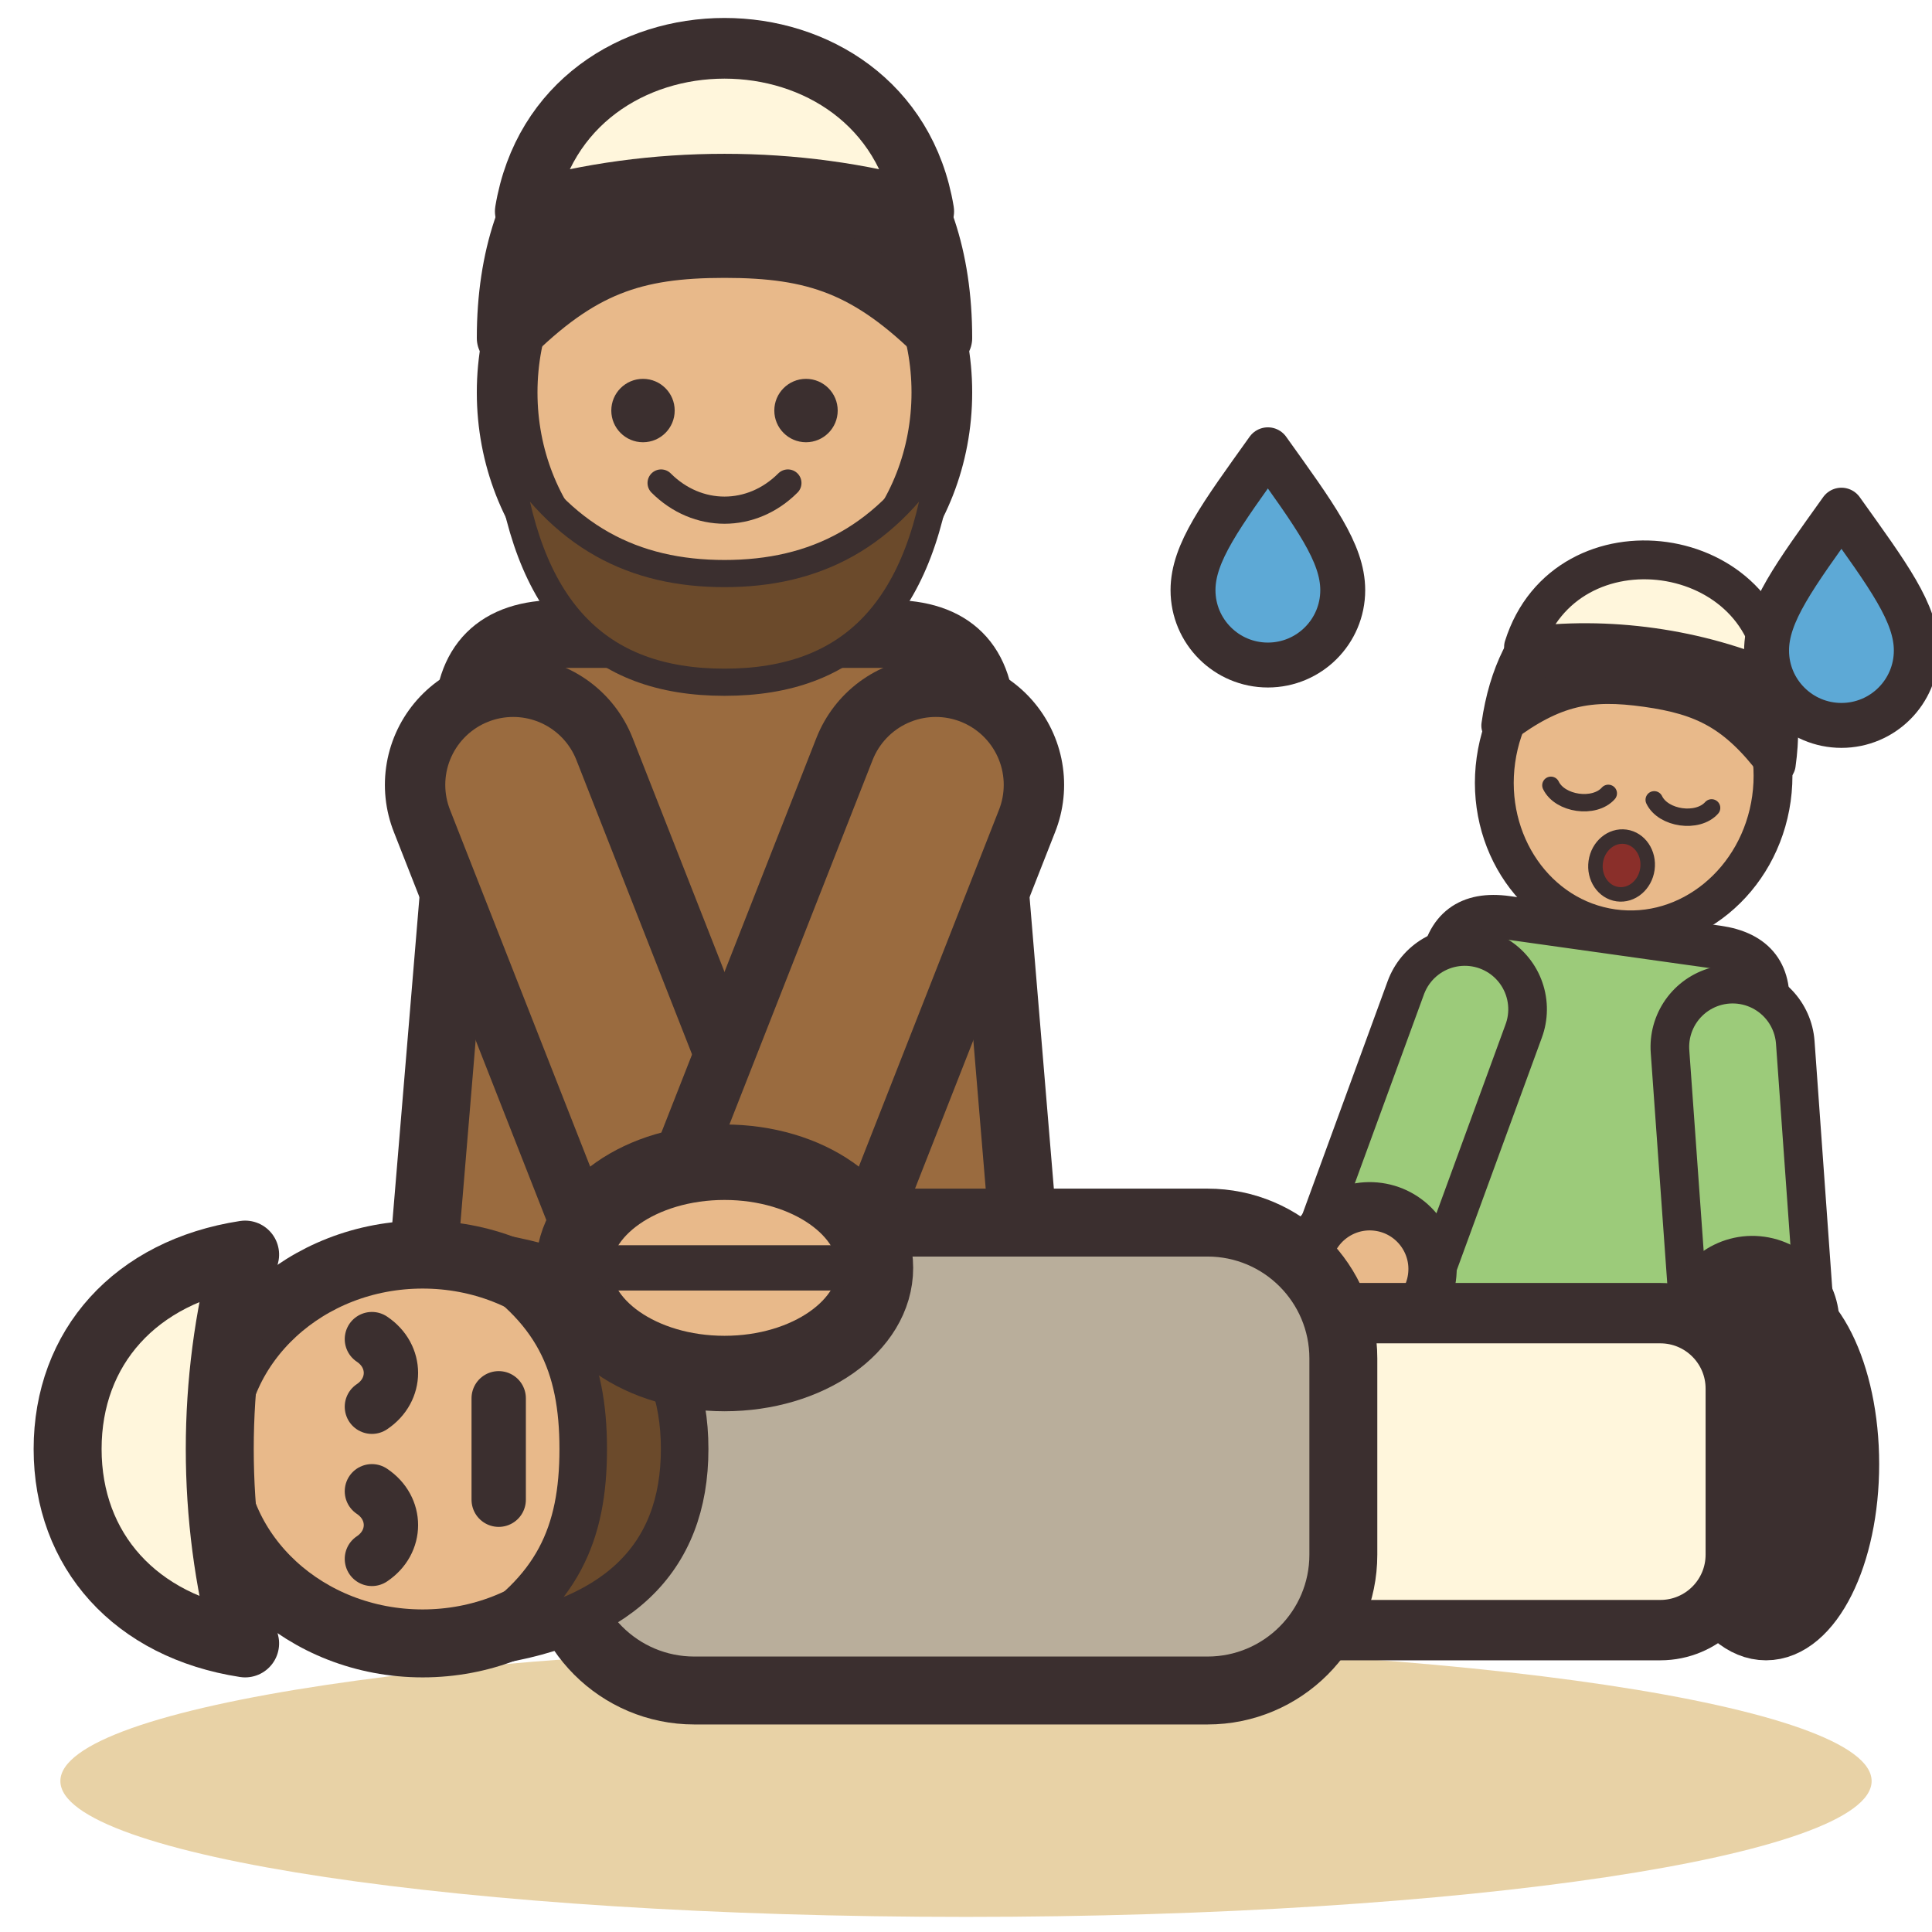
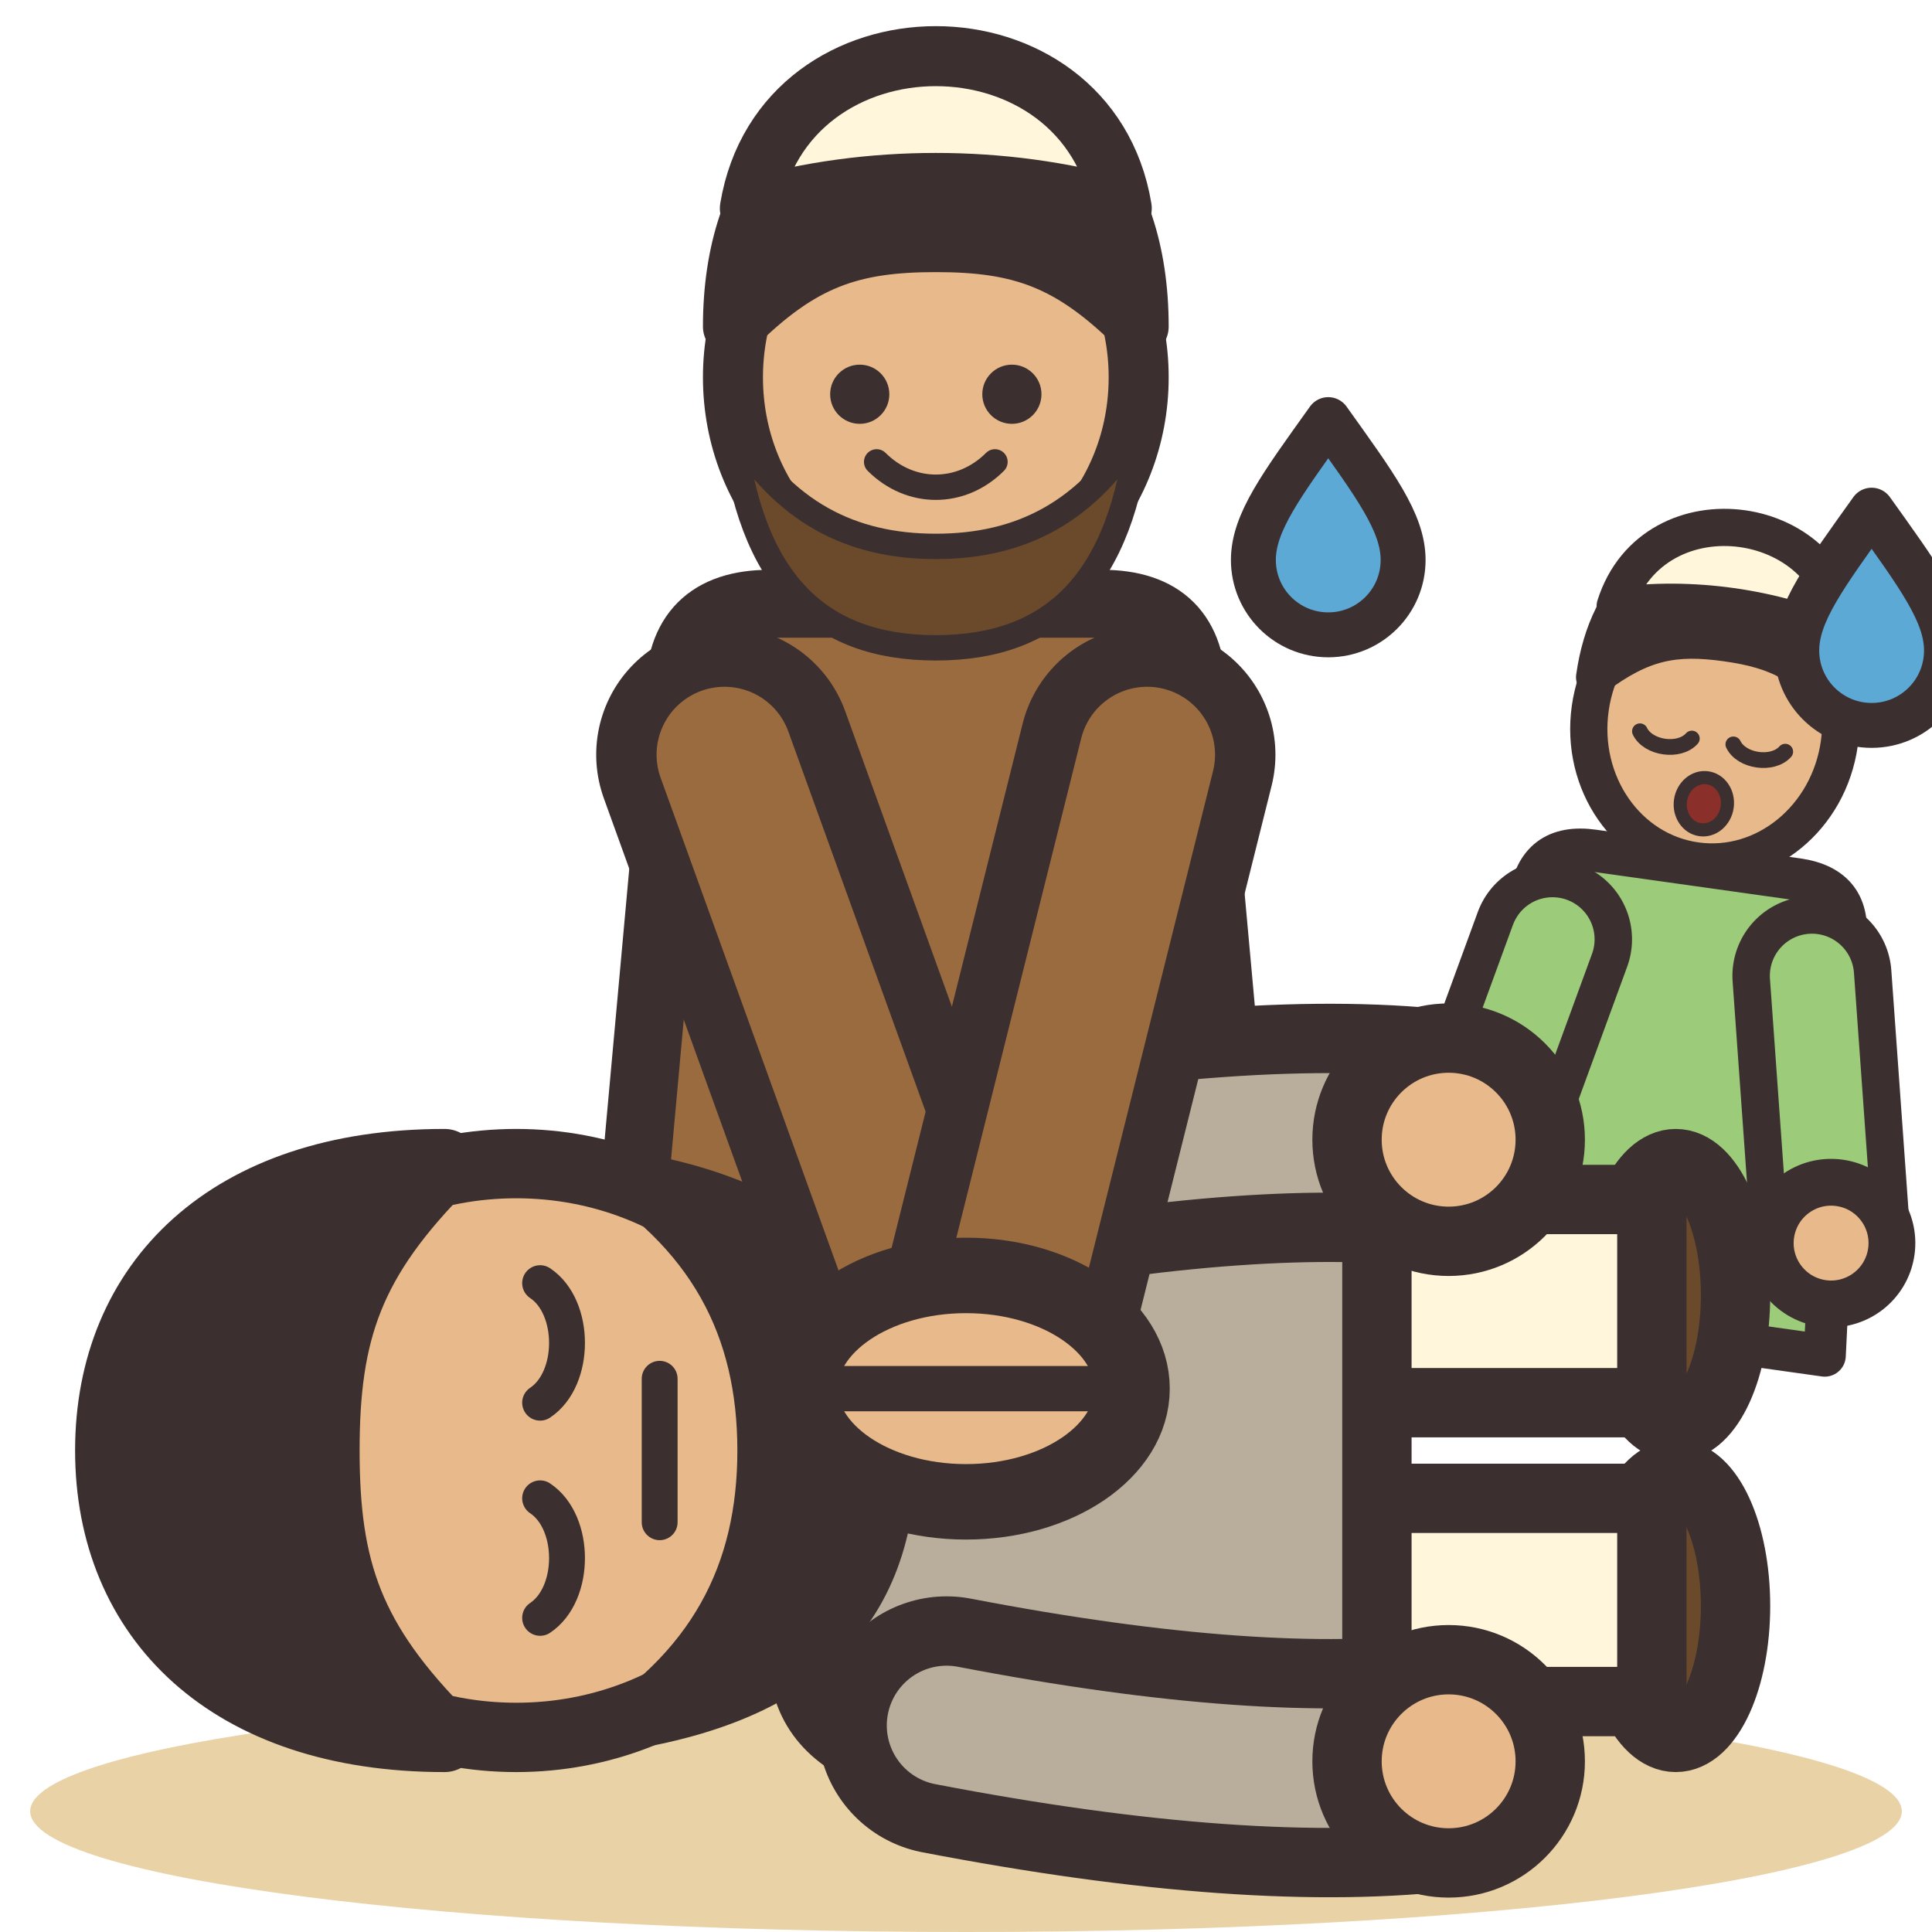
<svg xmlns="http://www.w3.org/2000/svg" viewBox="0 0 128 128">
-   <ellipse cx="64" cy="118" rx="60" ry="9" fill="#e8d2a6" />
-   <g transform="translate(102 96) rotate(8) scale(.64) translate(-54 -96)">
+   <ellipse cx="64" cy="120" rx="62" ry="8" fill="#e8d2a6" />
+   <g transform="translate(108 88) rotate(8) scale(.62) translate(-66 -90)">
    <g transform="translate(0 0)" stroke="#3b2f2f" stroke-width="4.5" stroke-linejoin="round" stroke-linecap="round">
-       <path d="M37 48q0 -6 6 -6h22q6 0 6 6L75 96H33z" fill="#9ccb7a" />
+       <path d="M49 46q0 -6 6 -6h22q6 0 6 6L87 90H45z" fill="#9ccb7a" />
    </g>
-     <g transform="translate(54 26) scale(.6)" stroke="#3b2f2f" stroke-width="6.7" stroke-linejoin="round" stroke-linecap="round">
+     <g transform="translate(66 25) scale(.56)" stroke="#3b2f2f" stroke-width="7.1" stroke-linejoin="round" stroke-linecap="round">
      <ellipse cx="0" cy="0" rx="24" ry="26" fill="#e8b98a" />
      <path d="M-24 -6c0-18 10-28 24-28s24 10 24 28c-8-8-14-10-24-10s-16 2-24 10z" fill="#3b2f2f" />
      <path d="M-22 -20c2-12 12-18 22-18s20 6 22 18c-14-4-30-4-44 0z" fill="#fff6dc" />
      <path d="M-14 3c2 3 8 3 10 0M4 3c2 3 8 3 10 0" fill="none" stroke-width="3" />
      <ellipse cx="0" cy="15" rx="4.5" ry="5" fill="#8a2f2a" stroke-width="2.5" />
    </g>
    <g stroke="#3b2f2f" stroke-width="5" stroke-linejoin="round" stroke-linecap="round">
-       <path d="M40 52L34 80" fill="none" stroke-width="17" />
-       <path d="M40 52L34 80" fill="none" stroke-width="9" stroke="#9ccb7a" />
-       <circle cx="34" cy="80" r="6.5" fill="#e8b98a" />
-       <path d="M68 52L74 80" fill="none" stroke-width="17" />
-       <path d="M68 52L74 80" fill="none" stroke-width="9" stroke="#9ccb7a" />
-       <circle cx="74" cy="80" r="6.5" fill="#e8b98a" />
+       <path d="M52 50L46 78" fill="none" stroke-width="17" />
+       <path d="M52 50L46 78" fill="none" stroke-width="9" stroke="#9ccb7a" />
+       <circle cx="46" cy="78" r="6.5" fill="#e8b98a" />
+       <path d="M80 50L86 78" fill="none" stroke-width="17" />
+       <path d="M80 50L86 78" fill="none" stroke-width="9" stroke="#9ccb7a" />
+       <circle cx="86" cy="78" r="6.5" fill="#e8b98a" />
    </g>
  </g>
-   <path transform="translate(84 36) scale(0.62)" d="M0 -10C5 -3 8 1 8 5a8 8 0 0 1 -16 0C-8 1 -5 -3 0 -10z" fill="#5da9d6" stroke="#3b2f2f" stroke-width="4.8" stroke-linejoin="round" />
-   <path transform="translate(122 40) scale(0.62)" d="M0 -10C5 -3 8 1 8 5a8 8 0 0 1 -16 0C-8 1 -5 -3 0 -10z" fill="#5da9d6" stroke="#3b2f2f" stroke-width="4.8" stroke-linejoin="round" />
-   <g transform="translate(-6 0)" stroke="#3b2f2f" stroke-width="4.5" stroke-linejoin="round" stroke-linecap="round">
-     <path d="M37 48q0 -6 6 -6h22q6 0 6 6L75 96H33z" fill="#9a6b3f" />
+   <path transform="translate(88 34) scale(0.62)" d="M0 -10C5 -3 8 1 8 5a8 8 0 0 1 -16 0C-8 1 -5 -3 0 -10z" fill="#5da9d6" stroke="#3b2f2f" stroke-width="4.8" stroke-linejoin="round" />
+   <path transform="translate(124 40) scale(0.62)" d="M0 -10C5 -3 8 1 8 5a8 8 0 0 1 -16 0C-8 1 -5 -3 0 -10z" fill="#5da9d6" stroke="#3b2f2f" stroke-width="4.8" stroke-linejoin="round" />
+   <g transform="translate(-4 0)" stroke="#3b2f2f" stroke-width="4.5" stroke-linejoin="round" stroke-linecap="round">
+     <path d="M49 46q0 -6 6 -6h22q6 0 6 6L87 90H45z" fill="#9a6b3f" />
  </g>
-   <g transform="translate(48 26) scale(.6)" stroke="#3b2f2f" stroke-width="6.7" stroke-linejoin="round" stroke-linecap="round">
+   <g transform="translate(62 25) scale(.56)" stroke="#3b2f2f" stroke-width="7.1" stroke-linejoin="round" stroke-linecap="round">
    <ellipse cx="0" cy="0" rx="24" ry="26" fill="#e8b98a" />
    <path d="M-24 6c2 18 10 26 24 26s22-8 24-26c-6 10-14 14-24 14s-18-4-24-14z" fill="#6b4a2b" stroke-width="3" />
    <path d="M-24 -6c0-18 10-28 24-28s24 10 24 28c-8-8-14-10-24-10s-16 2-24 10z" fill="#3b2f2f" />
    <path d="M-22 -20c2-12 12-18 22-18s20 6 22 18c-14-4-30-4-44 0z" fill="#fff6dc" />
    <circle cx="-9" cy="2" r="3.5" fill="#3b2f2f" stroke="none" />
    <circle cx="9" cy="2" r="3.5" fill="#3b2f2f" stroke="none" />
    <path d="M-7 10c4 4 10 4 14 0" fill="none" stroke-width="3" />
  </g>
-   <g transform="translate(5 116)">
-     <g stroke="#3b2f2f" stroke-width="4" stroke-linejoin="round" stroke-linecap="round">
-       <ellipse cx="112" cy="-19" rx="5.5" ry="11" fill="#3b2f2f" />
+   <g transform="translate(113.4 96.1) rotate(-90) scale(0.792)" stroke="#3b2f2f" stroke-width="5.8" stroke-linejoin="round" stroke-linecap="round">
+     <ellipse cx="-13" cy="-3" rx="11" ry="5" fill="#6b4a2b" />
+     <ellipse cx="13" cy="-3" rx="11" ry="5" fill="#6b4a2b" />
+     <rect x="-21" y="-36" width="17" height="31" rx="0" fill="#fff6dc" />
+     <rect x="4" y="-36" width="17" height="31" rx="0" fill="#fff6dc" />
+     <path d="M-17 -76C-26 -76 -27 -66 -28 -56L-33 -28H33L28 -56C27 -66 26 -76 17 -76z" fill="#b9ae9b" />
+     <path d="M-8 -76l8 12 8-12" fill="#fff6dc" />
+     <g transform="translate(0 -100) rotate(0)">
+       <ellipse cx="0" cy="0" rx="24" ry="26" fill="#e8b98a" />
+       <path d="M-24 6c2 18 10 26 24 26s22-8 24-26c-6 10-14 14-24 14s-18-4-24-14z" fill="#3b2f2f" stroke-width="3" />
+       <path d="M-24 -6c0-18 10-28 24-28s24 10 24 28c-8-8-14-10-24-10s-16 2-24 10z" fill="#3b2f2f" />
+       <path d="M-14 2c2 3 8 3 10 0M4 2c2 3 8 3 10 0" fill="none" stroke-width="3" />
+       <path d="M-6 12h12" fill="none" stroke-width="3" />
    </g>
-     <g stroke="#3b2f2f" stroke-width="4" stroke-linejoin="round" stroke-linecap="round">
-       <rect x="72" y="-29" width="38" height="21" rx="5" fill="#fff6dc" />
-     </g>
-     <g stroke="#3b2f2f" stroke-width="4.5" stroke-linejoin="round" stroke-linecap="round">
-       <rect x="32" y="-35" width="52" height="31" rx="9" fill="#b9ae9b" />
-     </g>
-     <g transform="translate(23 -20) rotate(-90) scale(0.560) translate(-64 -58)" stroke="#3b2f2f" stroke-width="8.04" stroke-linejoin="round" stroke-linecap="round">
-       <ellipse cx="64" cy="58" rx="23" ry="25" fill="#e8b98a" />
-       <path d="M41 64c2 17 10 25 23 25s21-8 23-25c-6 10-13 13-23 13s-17-3-23-13z" fill="#6b4a2b" stroke-width="5.625" />
-       <path d="M41 37c2-13 11-21 23-21s21 8 23 21c-15-4-31-4-46 0z" fill="#fff6dc" />
-       <path d="M51 52c2 3 6 3 8 0M69 52c2 3 6 3 8 0" fill="none" stroke-width="6.429" />
-       <path d="M58 67h12" fill="none" stroke-width="6.429" />
-     </g>
+     <path d="M-23 -64Q-28 -38 -26 -22" fill="none" stroke-width="21.6" />
+     <path d="M-23 -64Q-28 -38 -26 -22" fill="none" stroke-width="10" stroke="#b9ae9b" />
+     <circle cx="-26" cy="-22" r="8.5" fill="#e8b98a" />
+     <path d="M23 -64Q28 -38 26 -22" fill="none" stroke-width="21.6" />
+     <path d="M23 -64Q28 -38 26 -22" fill="none" stroke-width="10" stroke="#b9ae9b" />
+     <circle cx="26" cy="-22" r="8.5" fill="#e8b98a" />
  </g>
  <g stroke="#3b2f2f" stroke-width="5" stroke-linejoin="round" stroke-linecap="round">
-     <path d="M34 52L45 80" fill="none" stroke-width="17" />
-     <path d="M34 52L45 80" fill="none" stroke-width="9" stroke="#9a6b3f" />
-     <path d="M62 52L51 80" fill="none" stroke-width="17" />
-     <path d="M62 52L51 80" fill="none" stroke-width="9" stroke="#9a6b3f" />
-     <ellipse cx="48" cy="84" rx="10" ry="7" fill="#e8b98a" />
-     <path d="M41 84h14" fill="none" stroke-width="3" />
+     <path d="M48 50L61 86" fill="none" stroke-width="17" />
+     <path d="M48 50L61 86" fill="none" stroke-width="9" stroke="#9a6b3f" />
+     <path d="M76 50L67 86" fill="none" stroke-width="17" />
+     <path d="M76 50L67 86" fill="none" stroke-width="9" stroke="#9a6b3f" />
+     <ellipse cx="64" cy="92" rx="11" ry="7.5" fill="#e8b98a" />
+     <path d="M56 92h16" fill="none" stroke-width="3" />
  </g>
</svg>
